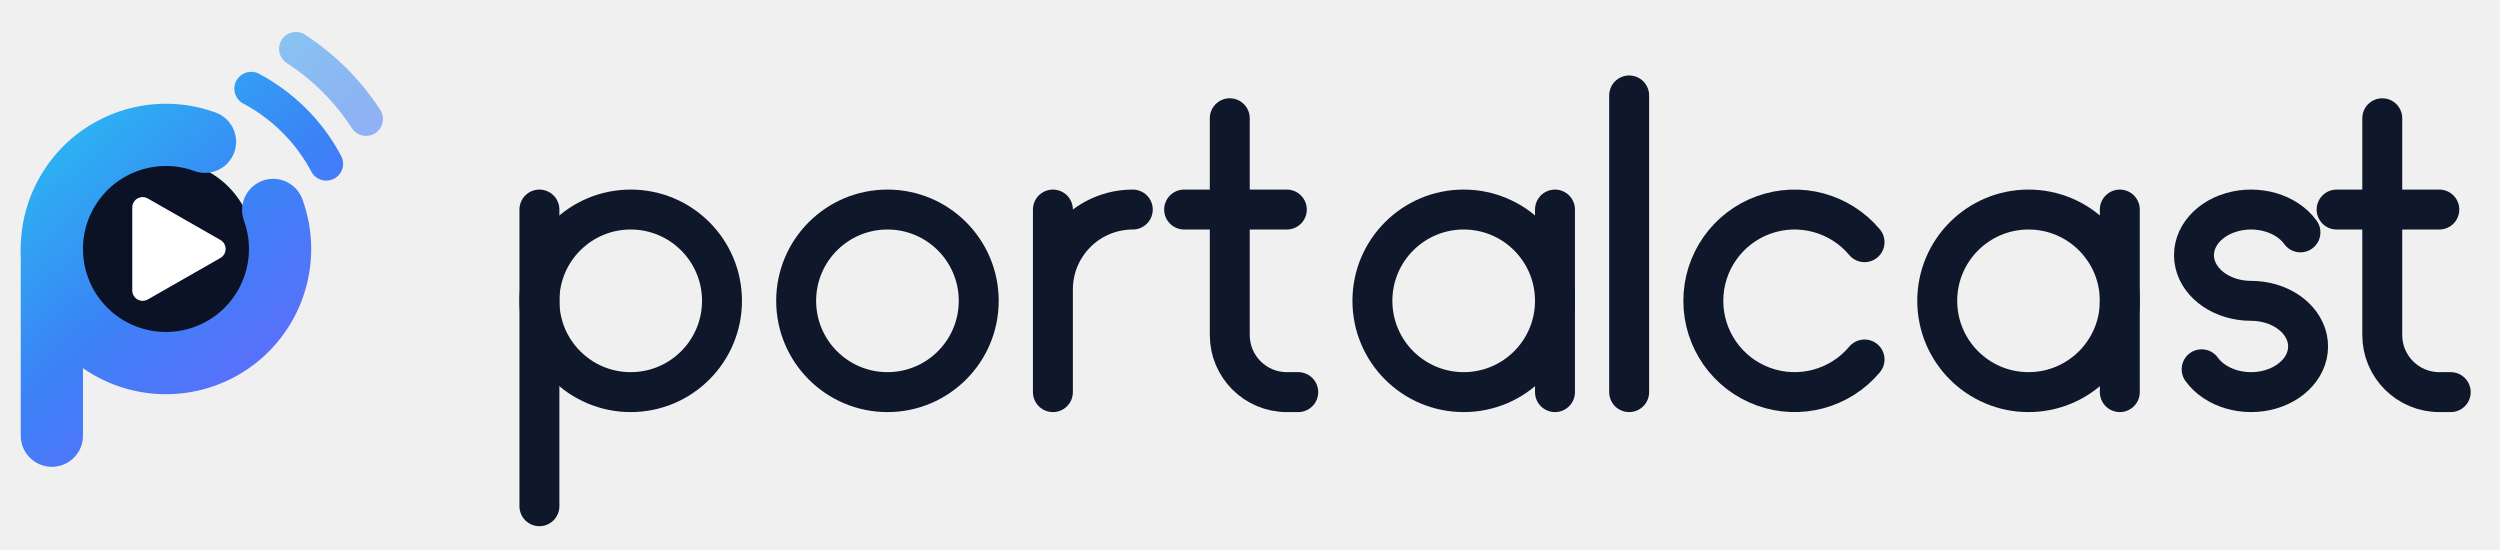
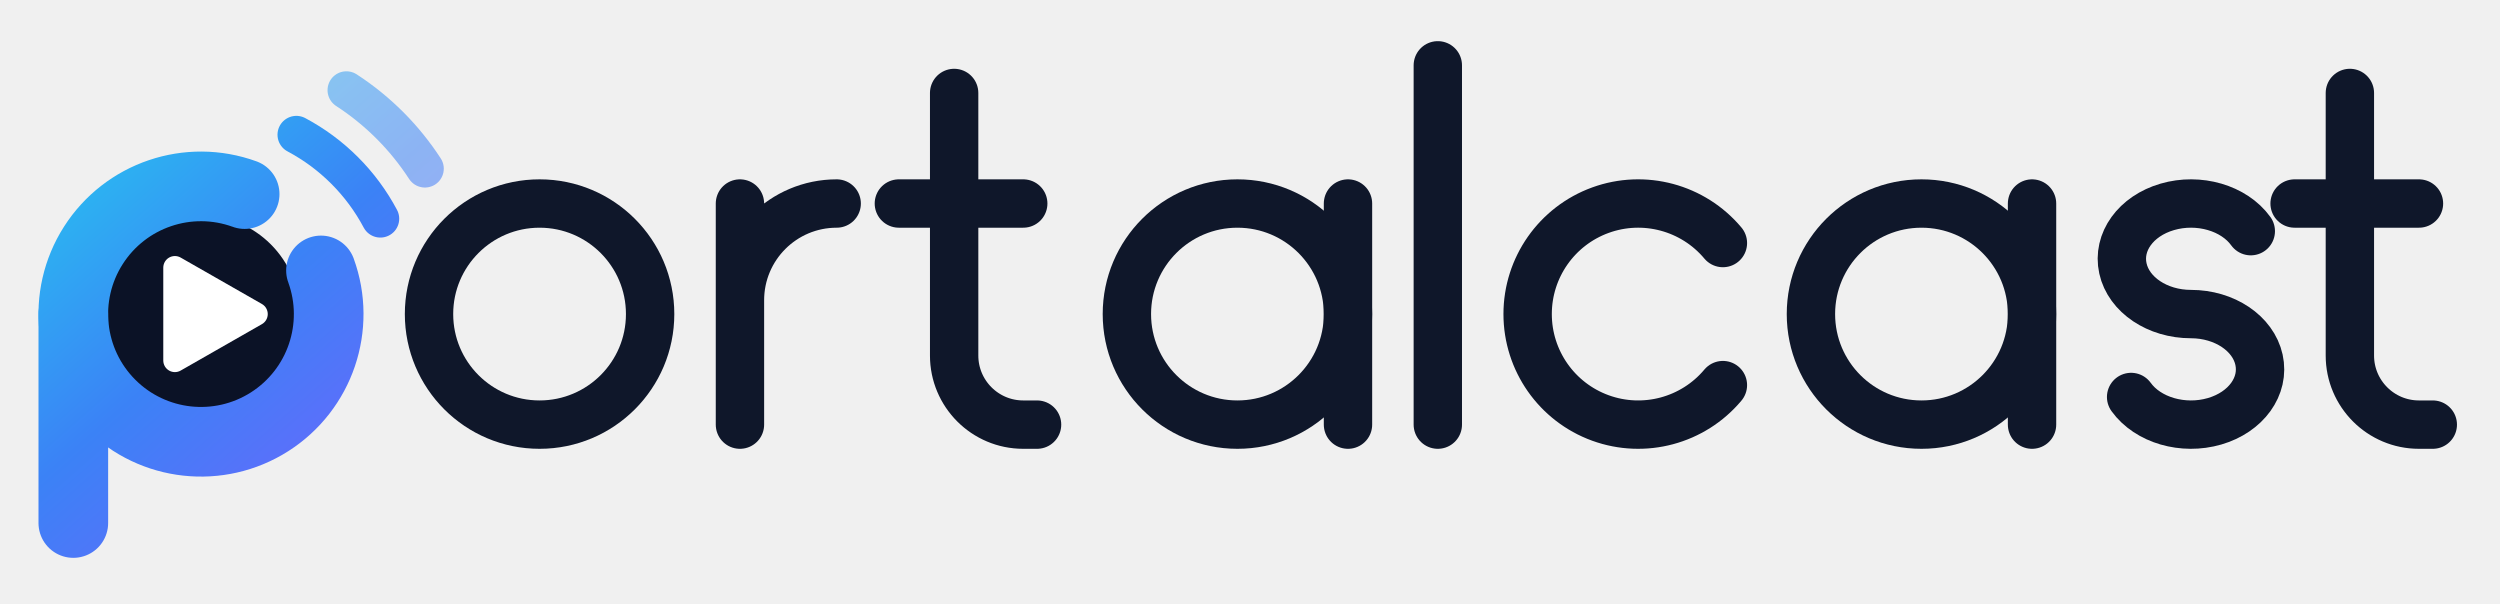
- <svg xmlns="http://www.w3.org/2000/svg" viewBox="14 8 482 106">
+ <svg xmlns="http://www.w3.org/2000/svg" viewBox="8 24 398 96">
  <defs>
    <linearGradient id="pc-g" x1="16" y1="10" x2="88" y2="92" gradientUnits="userSpaceOnUse">
      <stop offset="0" stop-color="#22D3EE" />
      <stop offset=".5" stop-color="#3B82F6" />
      <stop offset="1" stop-color="#7C5CFF" />
    </linearGradient>
  </defs>
-   <g transform="translate(0 4)">
-     <g fill="none" stroke-linecap="round" stroke-linejoin="round">
-       <circle cx="46" cy="52" r="17" fill="#0B1226" stroke="none" />
-       <path d="M24 52 V88" stroke="url(#pc-g)" stroke-width="12" />
-       <path d="M66.67 44.48 A22 22 0 1 1 53.52 31.33" stroke="url(#pc-g)" stroke-width="12" />
-       <path d="M62.43 21.1 A35 35 0 0 1 76.9 35.57" stroke="url(#pc-g)" stroke-width="6.5" />
-       <path d="M71.05 13.42 A46 46 0 0 1 84.58 26.95" stroke="url(#pc-g)" stroke-width="6.5" opacity=".55" />
-       <path d="M41.5 44 L55.5 52 L41.5 60 Z" fill="#fff" stroke="#fff" stroke-width="4" />
+   <g transform="translate(40 30) scale(1.1)">
+     <g transform="translate(0 40) scale(.84) translate(-46 -52)">
+       <g fill="none" stroke-linecap="round" stroke-linejoin="round">
+         <circle cx="46" cy="52" r="17" fill="#0B1226" stroke="none" />
+         <path d="M24 52 V88" stroke="url(#pc-g)" stroke-width="12" />
+         <path d="M66.67 44.48 A22 22 0 1 1 53.52 31.33" stroke="url(#pc-g)" stroke-width="12" />
+         <path d="M62.43 21.1 A35 35 0 0 1 76.9 35.57" stroke="url(#pc-g)" stroke-width="6.5" />
+         <path d="M71.05 13.42 A46 46 0 0 1 84.58 26.95" stroke="url(#pc-g)" stroke-width="6.5" opacity=".55" />
+         <path d="M41.5 44 L55.5 52 L41.5 60 Z" fill="#fff" stroke="#fff" stroke-width="4" />
+       </g>
    </g>
-   </g>
-   <g transform="translate(118 22) scale(1.1)">
-     <g fill="none" stroke="#0F172A" stroke-width="7" stroke-linecap="round" stroke-linejoin="round">
-       <path d="M0 24 V76" />
-       <circle cx="16" cy="40" r="16" />
-       <circle cx="61" cy="40" r="16" />
-       <path d="M90 56 V24 M90 38 A14 14 0 0 1 104 24" />
-       <path d="M121 8 V46 A10 10 0 0 0 131 56 H133 M113 24 H131" />
-       <circle cx="162" cy="40" r="16" />
-       <path d="M178 24 V56" />
-       <path d="M191 4 V56" />
-       <path d="M232.26 29.72 A16 16 0 1 0 232.26 50.28" />
-       <circle cx="261" cy="40" r="16" />
-       <path d="M277 24 V56" />
-       <path d="M308.66 28 A10 8 0 1 0 300 40 A10 8 0 1 1 291.34 52" />
-       <path d="M323 8 V46 A10 10 0 0 0 333 56 H335 M315 24 H333" />
+     <g transform="translate(-12 0)">
+       <g fill="none" stroke="#0F172A" stroke-width="7" stroke-linecap="round" stroke-linejoin="round">
+         <circle cx="61" cy="40" r="16" />
+         <path d="M90 56 V24 M90 38 A14 14 0 0 1 104 24" />
+         <path d="M121 8 V46 A10 10 0 0 0 131 56 H133 M113 24 H131" />
+         <circle cx="162" cy="40" r="16" />
+         <path d="M178 24 V56" />
+         <path d="M191 4 V56" />
+         <path d="M232.26 29.72 A16 16 0 1 0 232.26 50.28" />
+         <circle cx="261" cy="40" r="16" />
+         <path d="M277 24 V56" />
+         <path d="M308.66 28 A10 8 0 1 0 300 40 A10 8 0 1 1 291.34 52" />
+         <path d="M323 8 V46 A10 10 0 0 0 333 56 H335 M315 24 H333" />
+       </g>
    </g>
  </g>
</svg>
